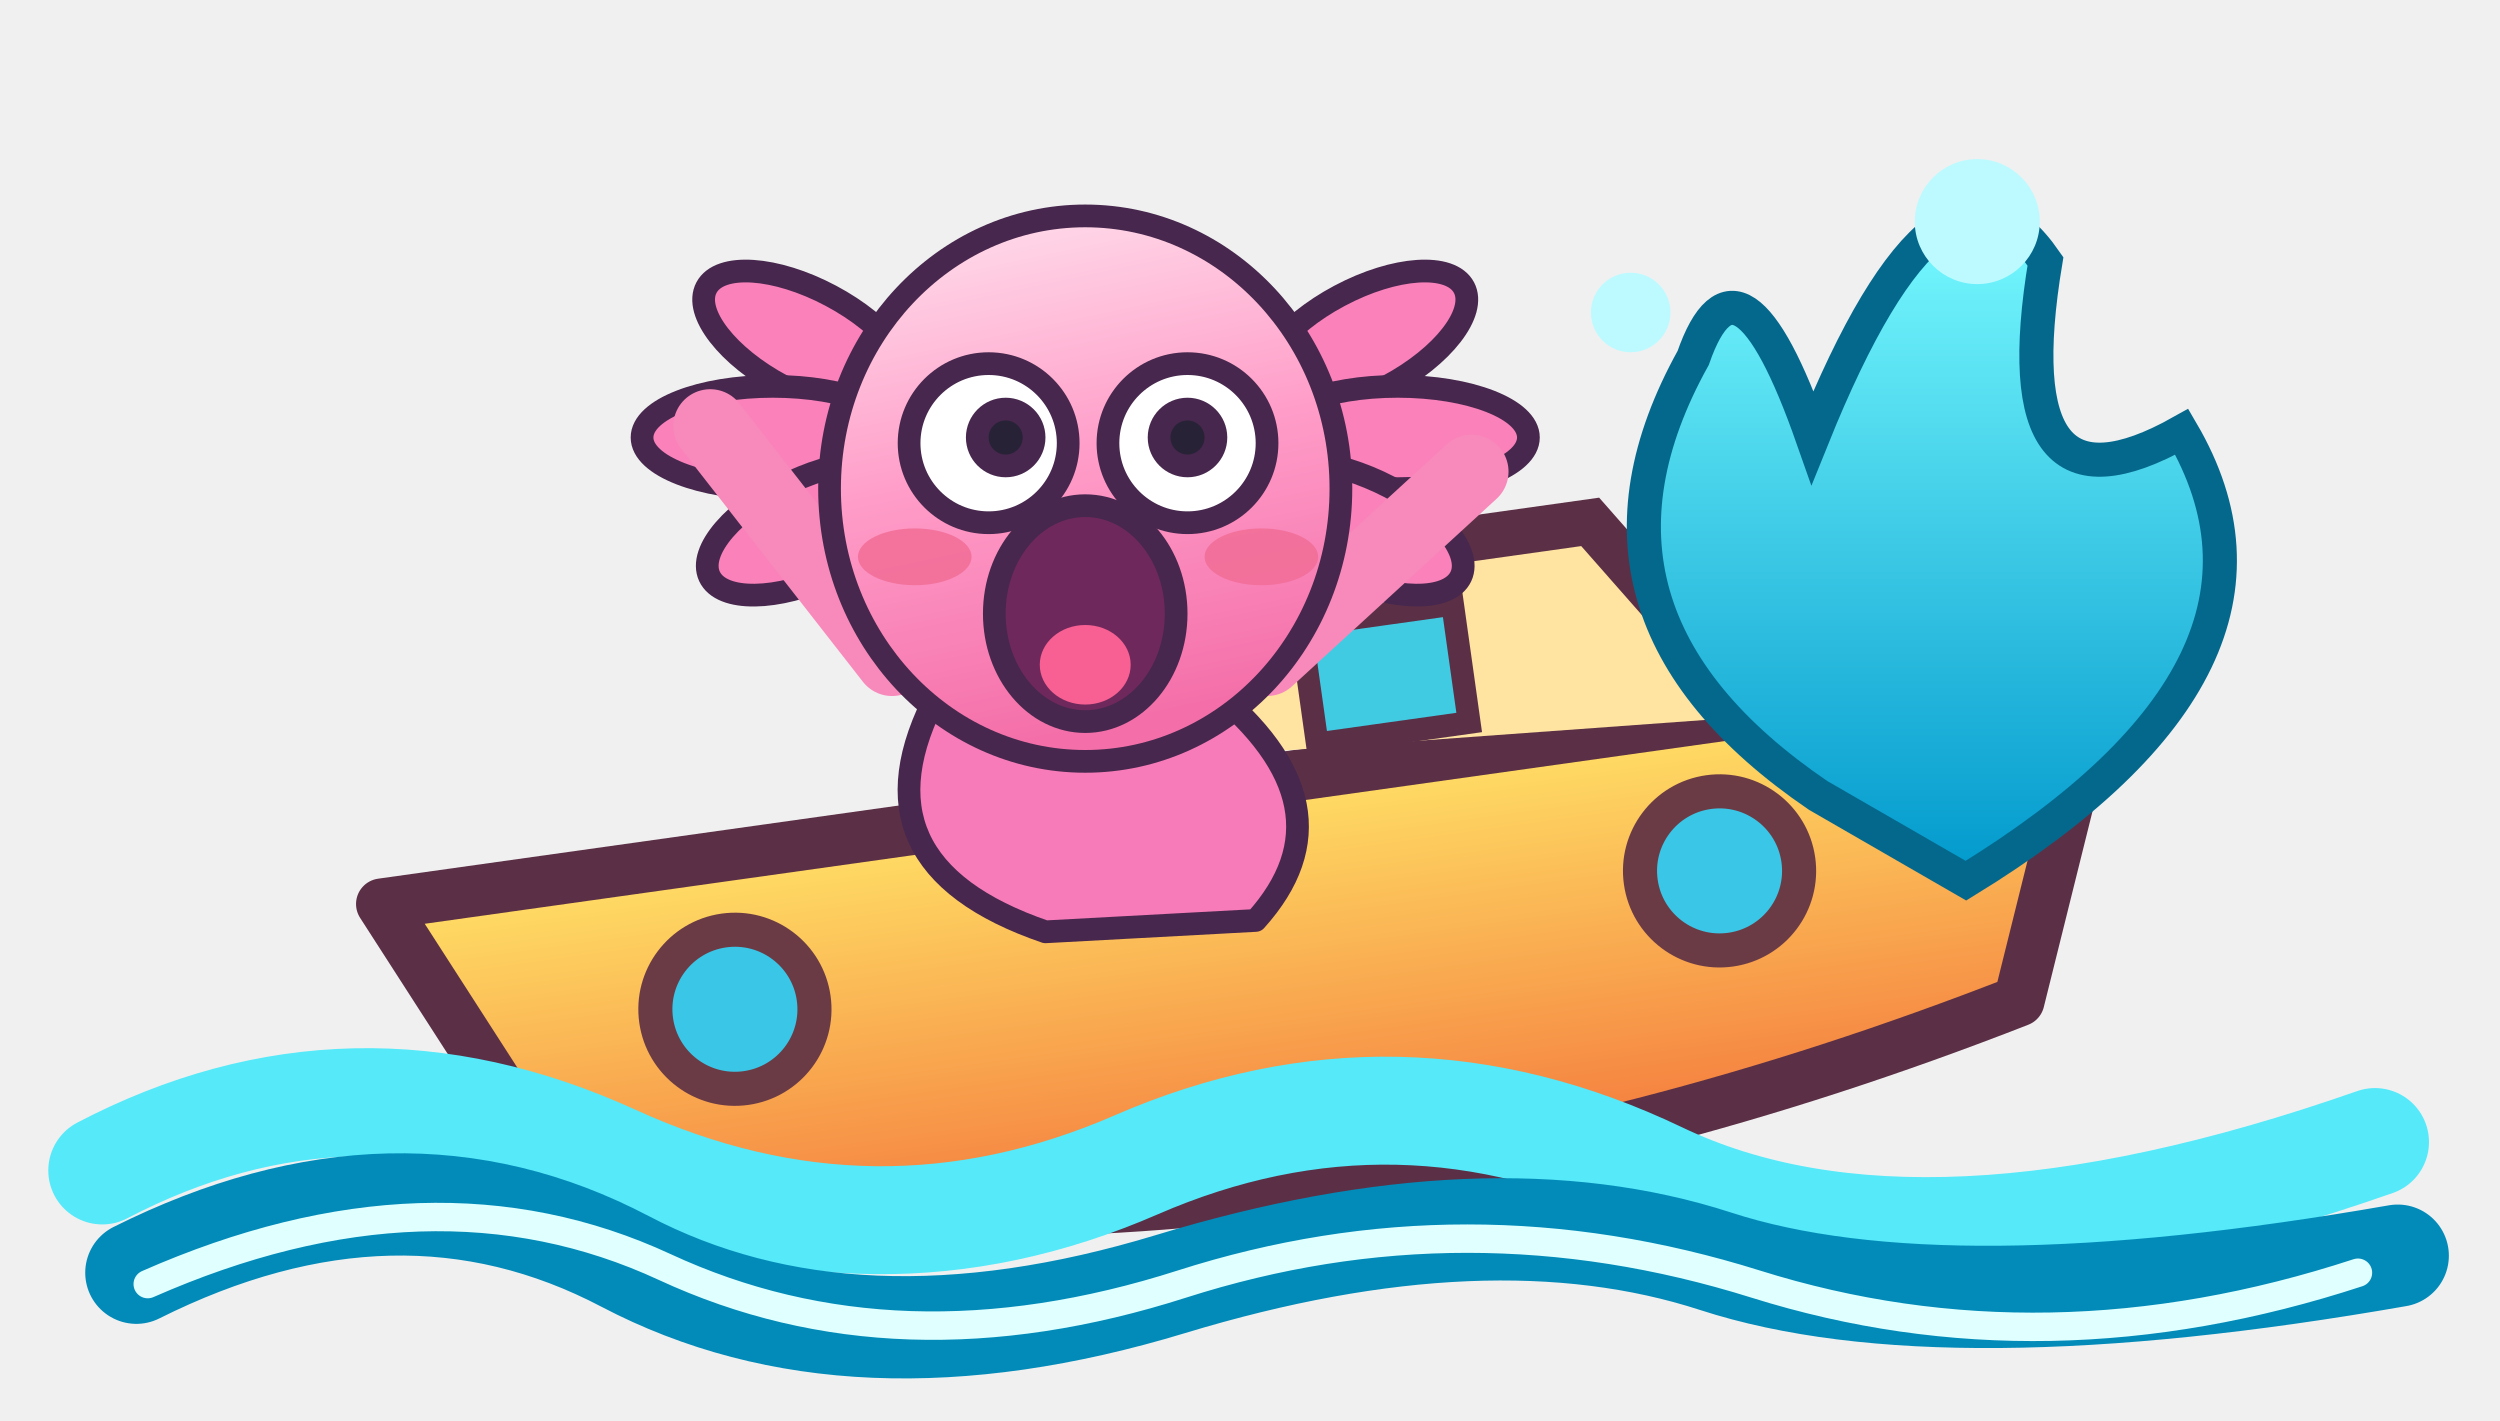
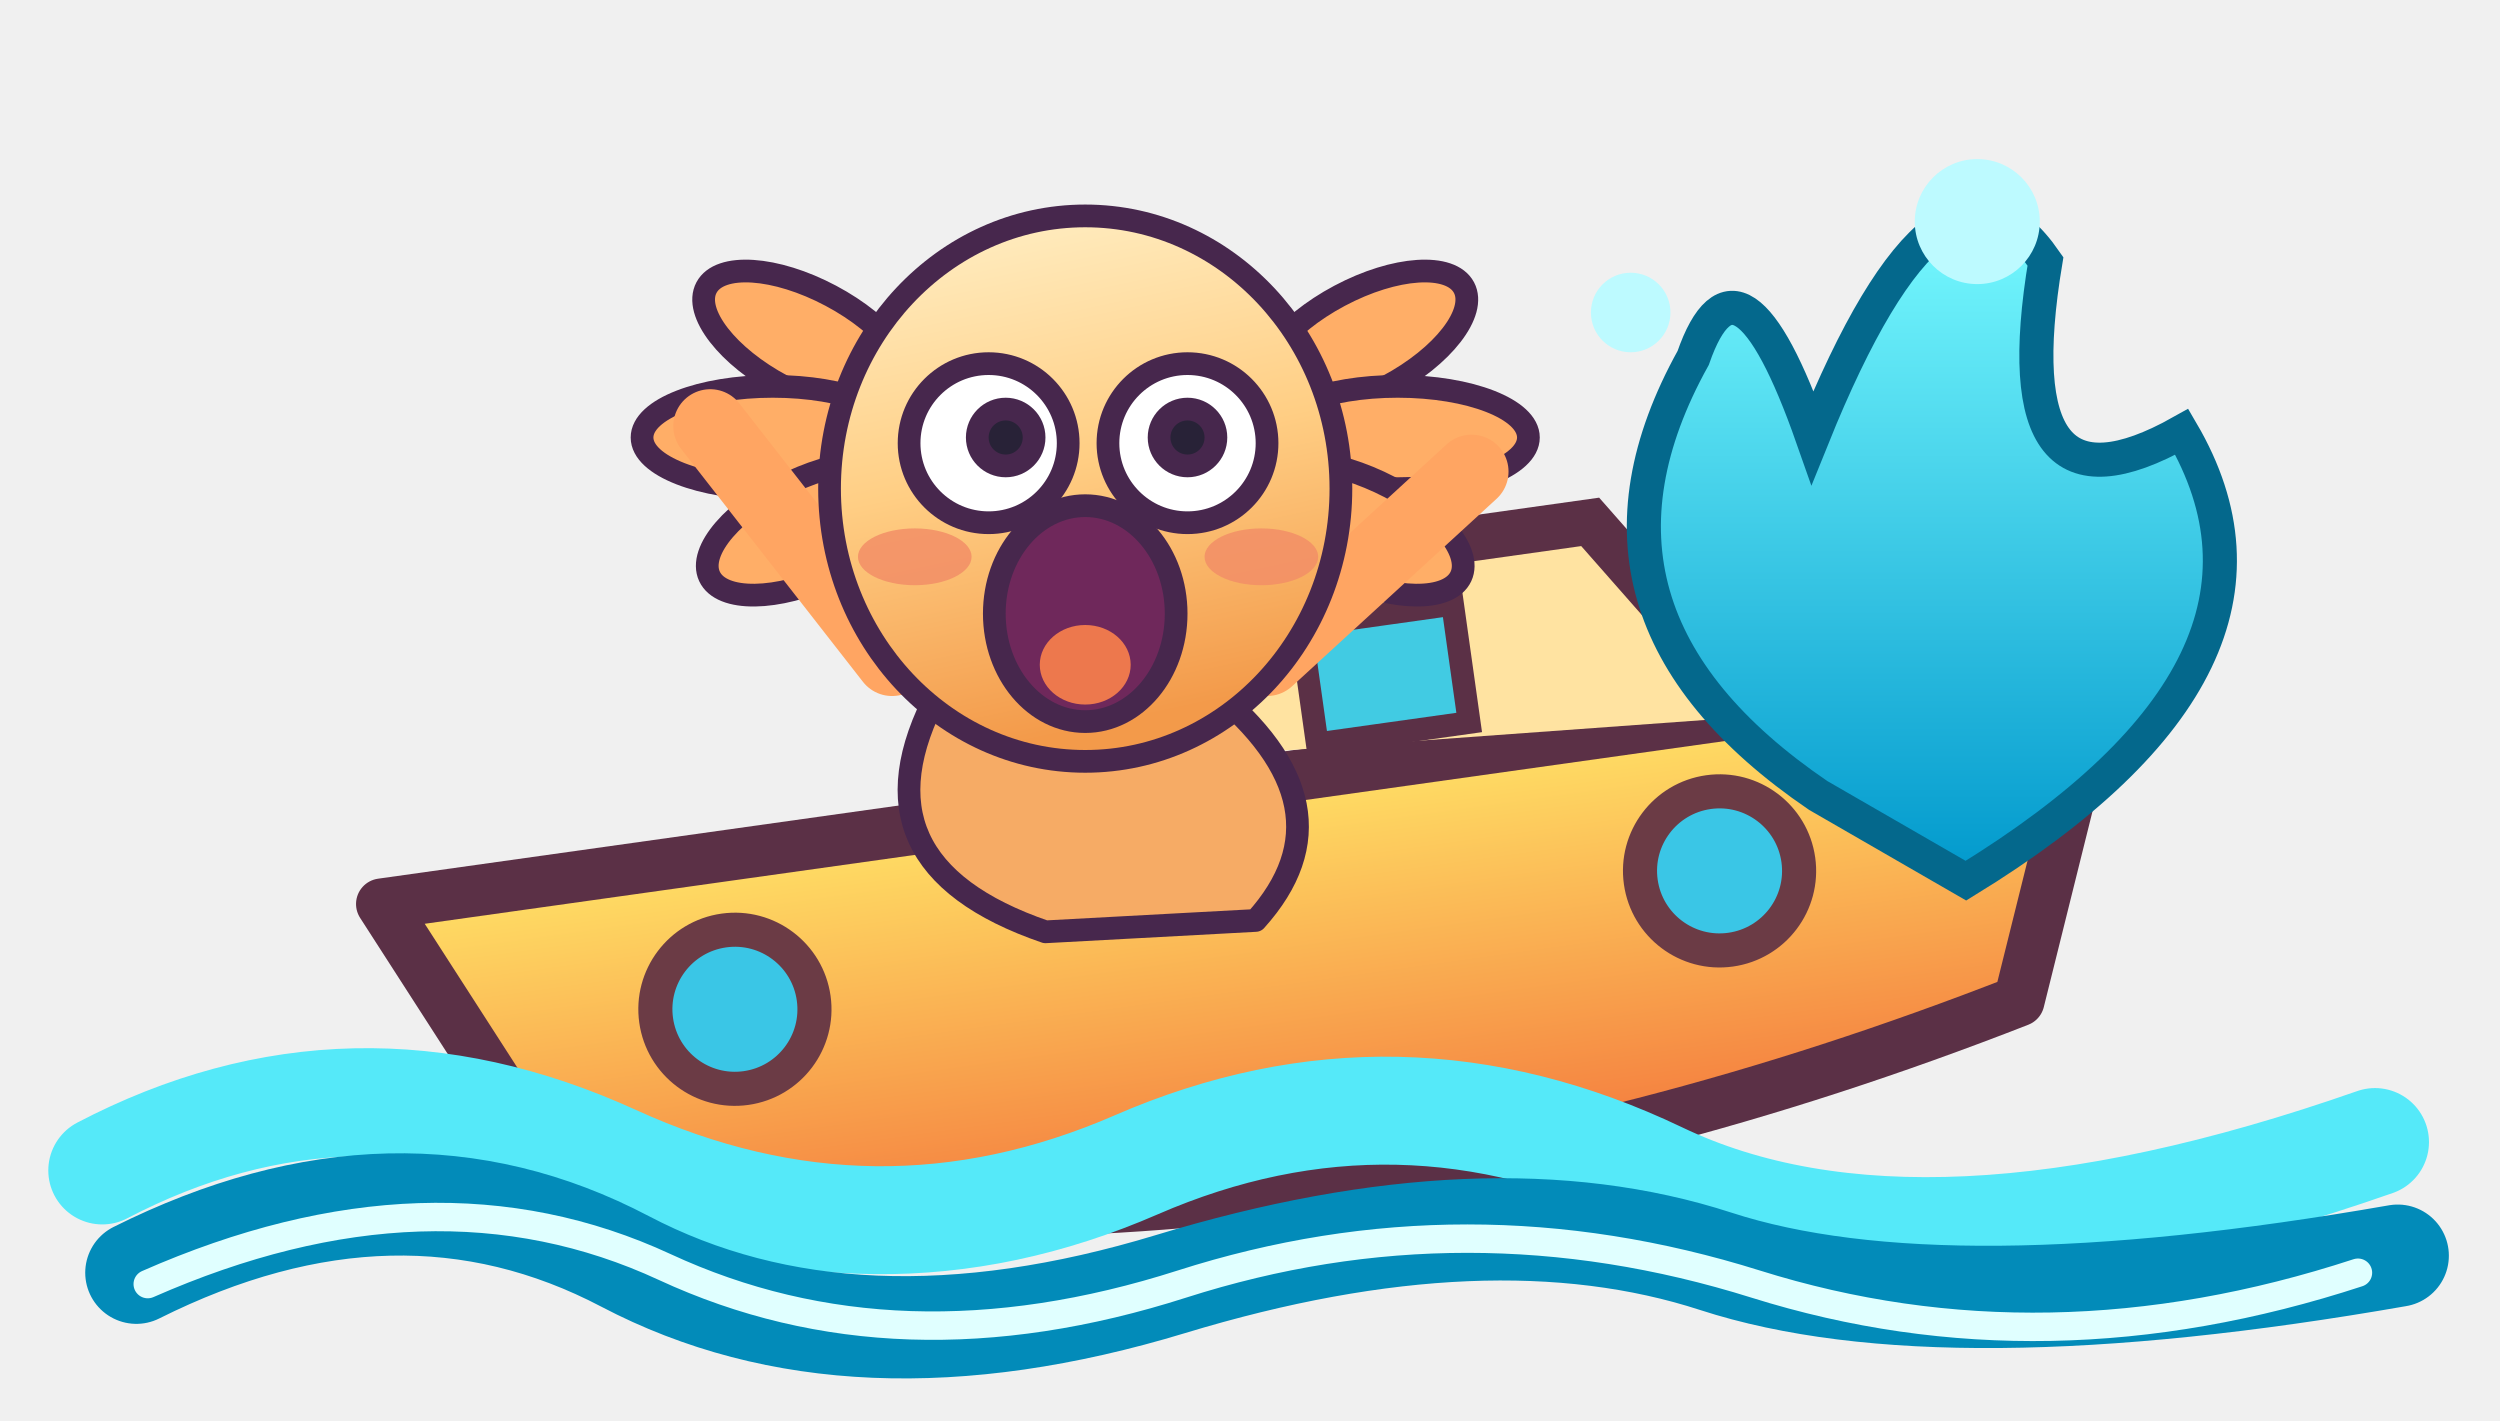
<svg xmlns="http://www.w3.org/2000/svg" viewBox="0 0 440 250" role="img">
  <defs>
    <linearGradient id="water" x2="0" y2="1">
      <stop stop-color="#78faff" />
      <stop offset="1" stop-color="#0098cc" />
    </linearGradient>
    <linearGradient id="pink" x2=".2" y2="1">
-       <stop stop-color="#ffe3ee" />
-       <stop offset=".52" stop-color="#ff9cc8" />
-       <stop offset="1" stop-color="#f46fa9" />
+       <stop stop-color="#fff1c9" />
+       <stop offset=".52" stop-color="#ffce84" />
+       <stop offset="1" stop-color="#f39a4a" />
    </linearGradient>
    <linearGradient id="boat" x2="0" y2="1">
      <stop stop-color="#ffdf65" />
      <stop offset="1" stop-color="#f47a3d" />
    </linearGradient>
  </defs>
  <g transform="rotate(-8 220 176)">
    <path d="M71 138 L377 138 L354 195 Q215 228 95 190 Z" fill="url(#boat)" stroke="#5b3046" stroke-width="9" stroke-linejoin="round" />
    <path d="M212 132 L212 101 L291 101 L316 139" fill="#ffe3a1" stroke="#5b3046" stroke-width="8" />
    <rect x="238" y="112" width="27" height="21" fill="#41cbe3" stroke="#5b3046" stroke-width="4" />
    <circle cx="130" cy="165" r="14" fill="#3ac6e6" stroke="#6b3b45" stroke-width="6" />
    <circle cx="305" cy="165" r="14" fill="#3ac6e6" stroke="#6b3b45" stroke-width="6" />
  </g>
  <g transform="translate(191 80)">
    <g stroke="#47274d" stroke-width="4" stroke-linejoin="round" stroke-linecap="round">
-       <path d="M-26 42 Q-42 72 -7 84 L30 82 Q48 62 22 41" fill="#f77bb9" />
-       <g fill="#fa81ba">
+       <path d="M-26 42 Q-42 72 -7 84 L30 82 Q48 62 22 41" fill="#f6ab65" />
+       <g fill="#ffae67">
        <ellipse cx="-49" cy="-20" rx="20" ry="9" transform="rotate(28 -49 -20)" />
        <ellipse cx="-55" cy="-3" rx="23" ry="9" />
        <ellipse cx="-48" cy="13" rx="20" ry="9" transform="rotate(-25 -48 13)" />
        <ellipse cx="49" cy="-20" rx="20" ry="9" transform="rotate(-28 49 -20)" />
        <ellipse cx="55" cy="-3" rx="23" ry="9" />
        <ellipse cx="48" cy="13" rx="20" ry="9" transform="rotate(25 48 13)" />
      </g>
-       <path d="M-34 36 L-66 -5 M32 36 L68 3" stroke="#f78abb" stroke-width="13" fill="none" />
+       <path d="M-34 36 L-66 -5 M32 36 L68 3" stroke="#ffa562" stroke-width="13" fill="none" />
      <ellipse cx="0" cy="6" rx="45" ry="48" fill="url(#pink)" />
      <circle cx="-17" cy="-2" r="14" fill="#fff" />
      <circle cx="18" cy="-2" r="14" fill="#fff" />
      <circle cx="-14" cy="-3" r="5" fill="#282237" />
      <circle cx="18" cy="-3" r="5" fill="#282237" />
-       <ellipse cx="-30" cy="18" rx="10" ry="5" fill="#f16d96" opacity=".85" stroke="none" />
-       <ellipse cx="31" cy="18" rx="10" ry="5" fill="#f16d96" opacity=".85" stroke="none" />
+       <ellipse cx="-30" cy="18" rx="10" ry="5" fill="#f28e66" opacity=".85" stroke="none" />
+       <ellipse cx="31" cy="18" rx="10" ry="5" fill="#f28e66" opacity=".85" stroke="none" />
      <ellipse cx="0" cy="28" rx="16" ry="19" fill="#6f285b" />
-       <ellipse cx="0" cy="37" rx="8" ry="7" fill="#f85f92" stroke="none" />
+       <ellipse cx="0" cy="37" rx="8" ry="7" fill="#ed784d" stroke="none" />
    </g>
  </g>
  <path d="M320 140 Q273 108 298 63 Q306 40 319 77 Q342 20 360 46 Q352 94 384 76 Q408 117 346 155Z" fill="url(#water)" stroke="#04688c" stroke-width="6" />
  <circle cx="348" cy="39" r="11" fill="#bdfaff" />
  <circle cx="287" cy="55" r="7" fill="#bdfaff" />
  <g fill="none" stroke-linecap="round">
    <path d="M18 206 Q62 183 108 204 T200 205 T292 207 T418 201" stroke="#55e9f9" stroke-width="19" />
    <path d="M24 224 Q70 201 110 222 T206 226 T302 222 T422 221" stroke="#028bb9" stroke-width="18" />
    <path d="M26 226 Q76 204 117 223 T208 226 T309 226 T415 224" stroke="#e0ffff" stroke-width="5" />
  </g>
</svg>
